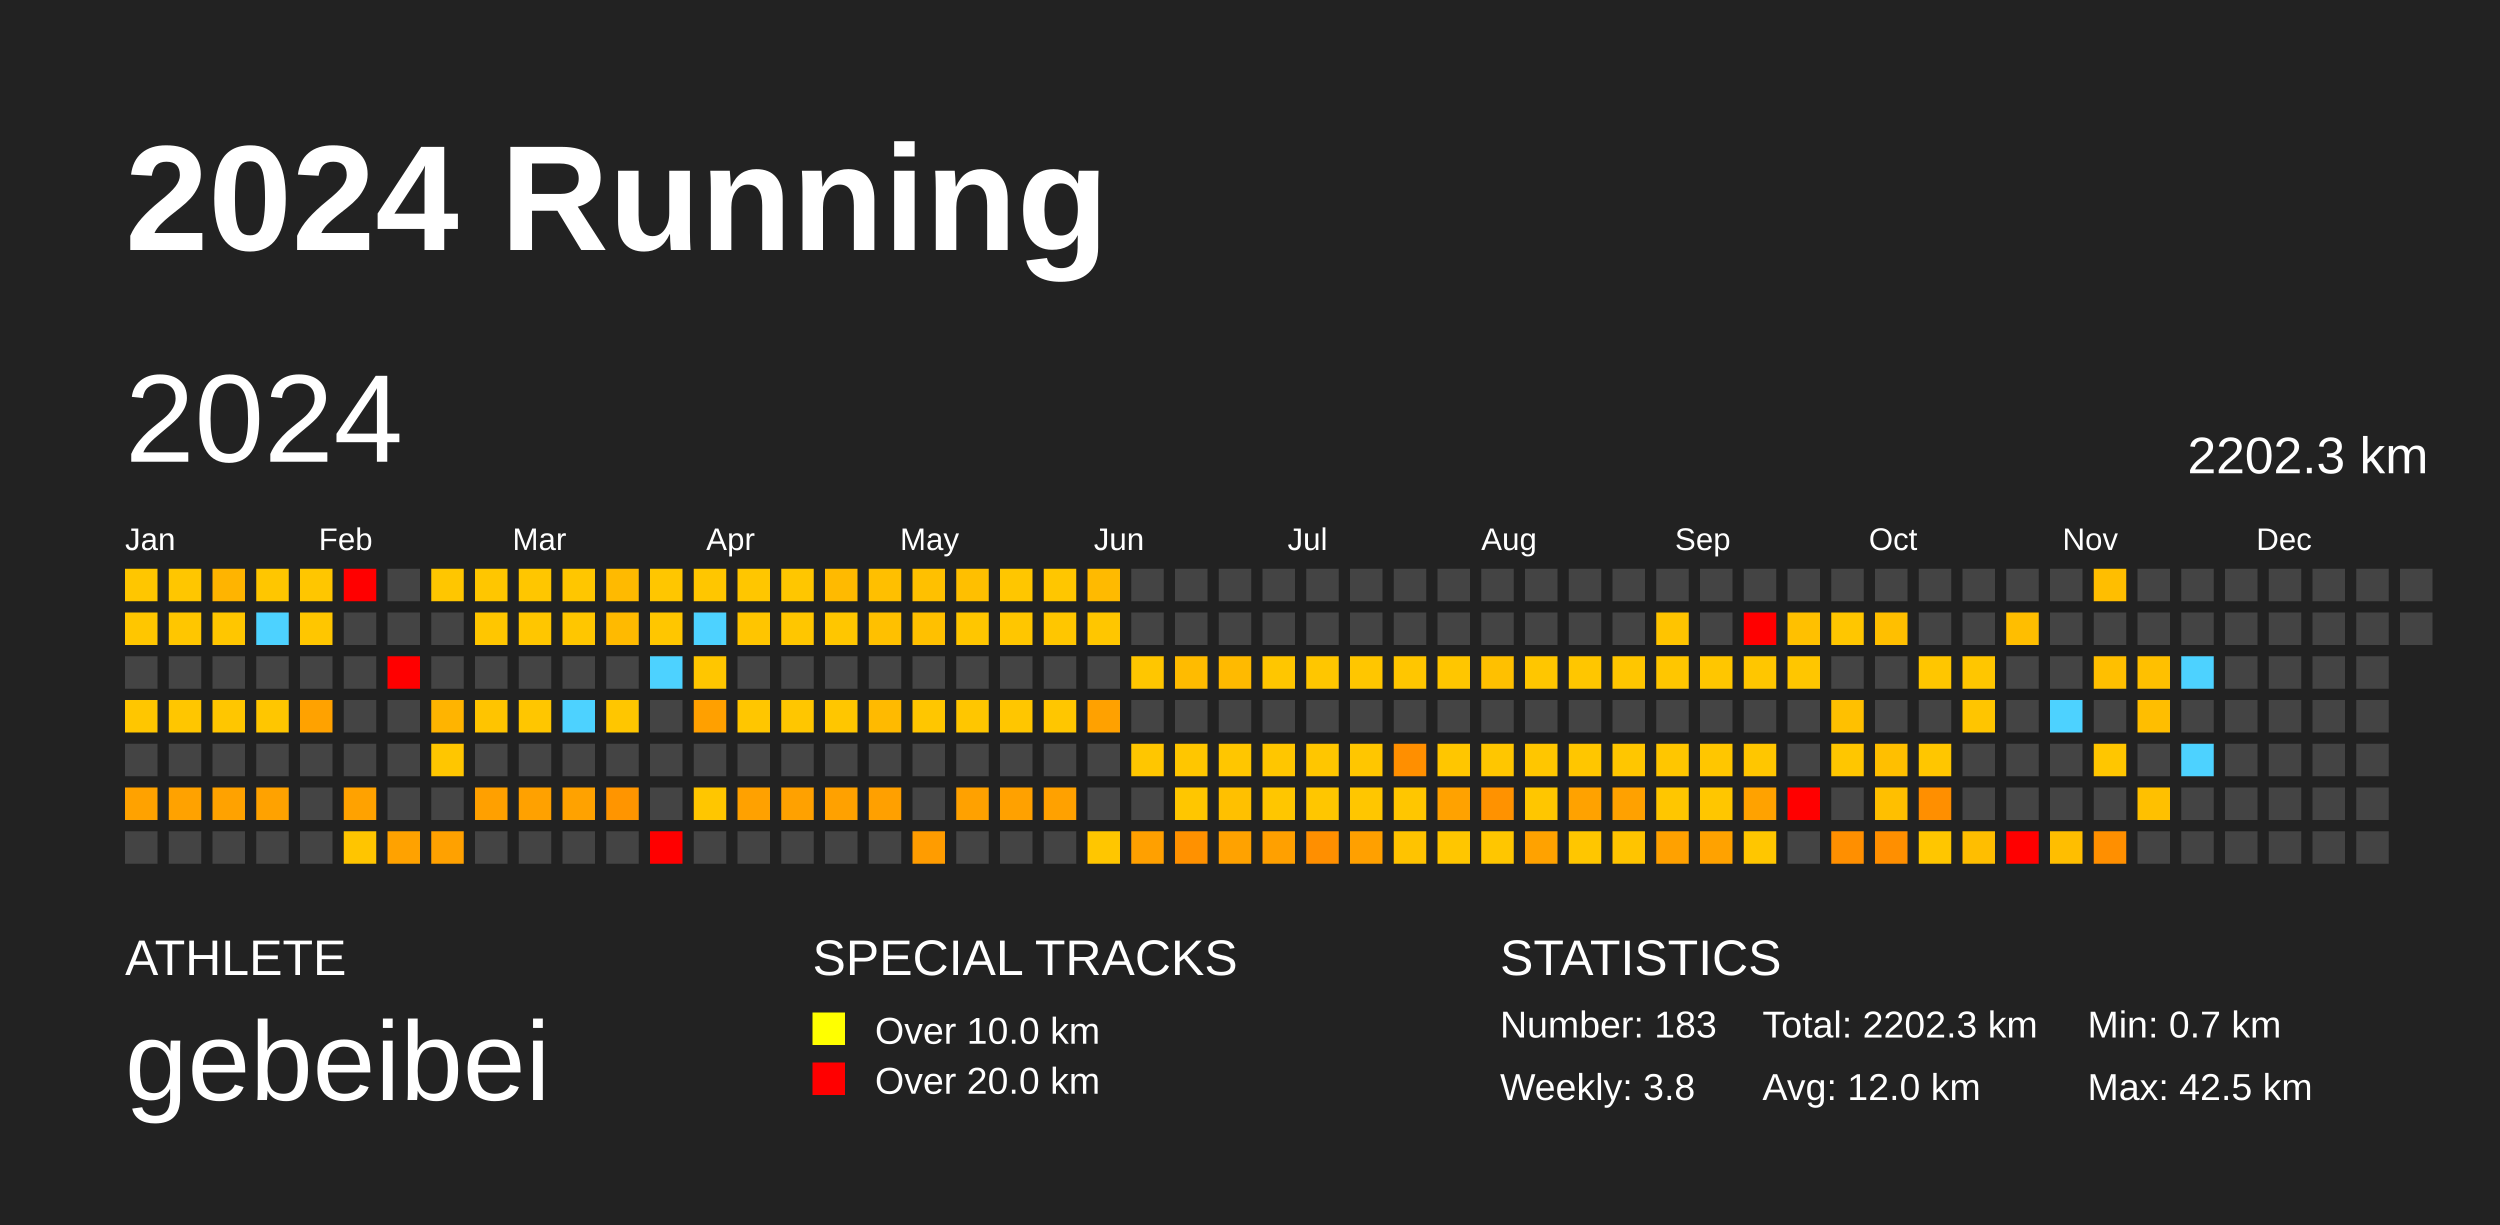
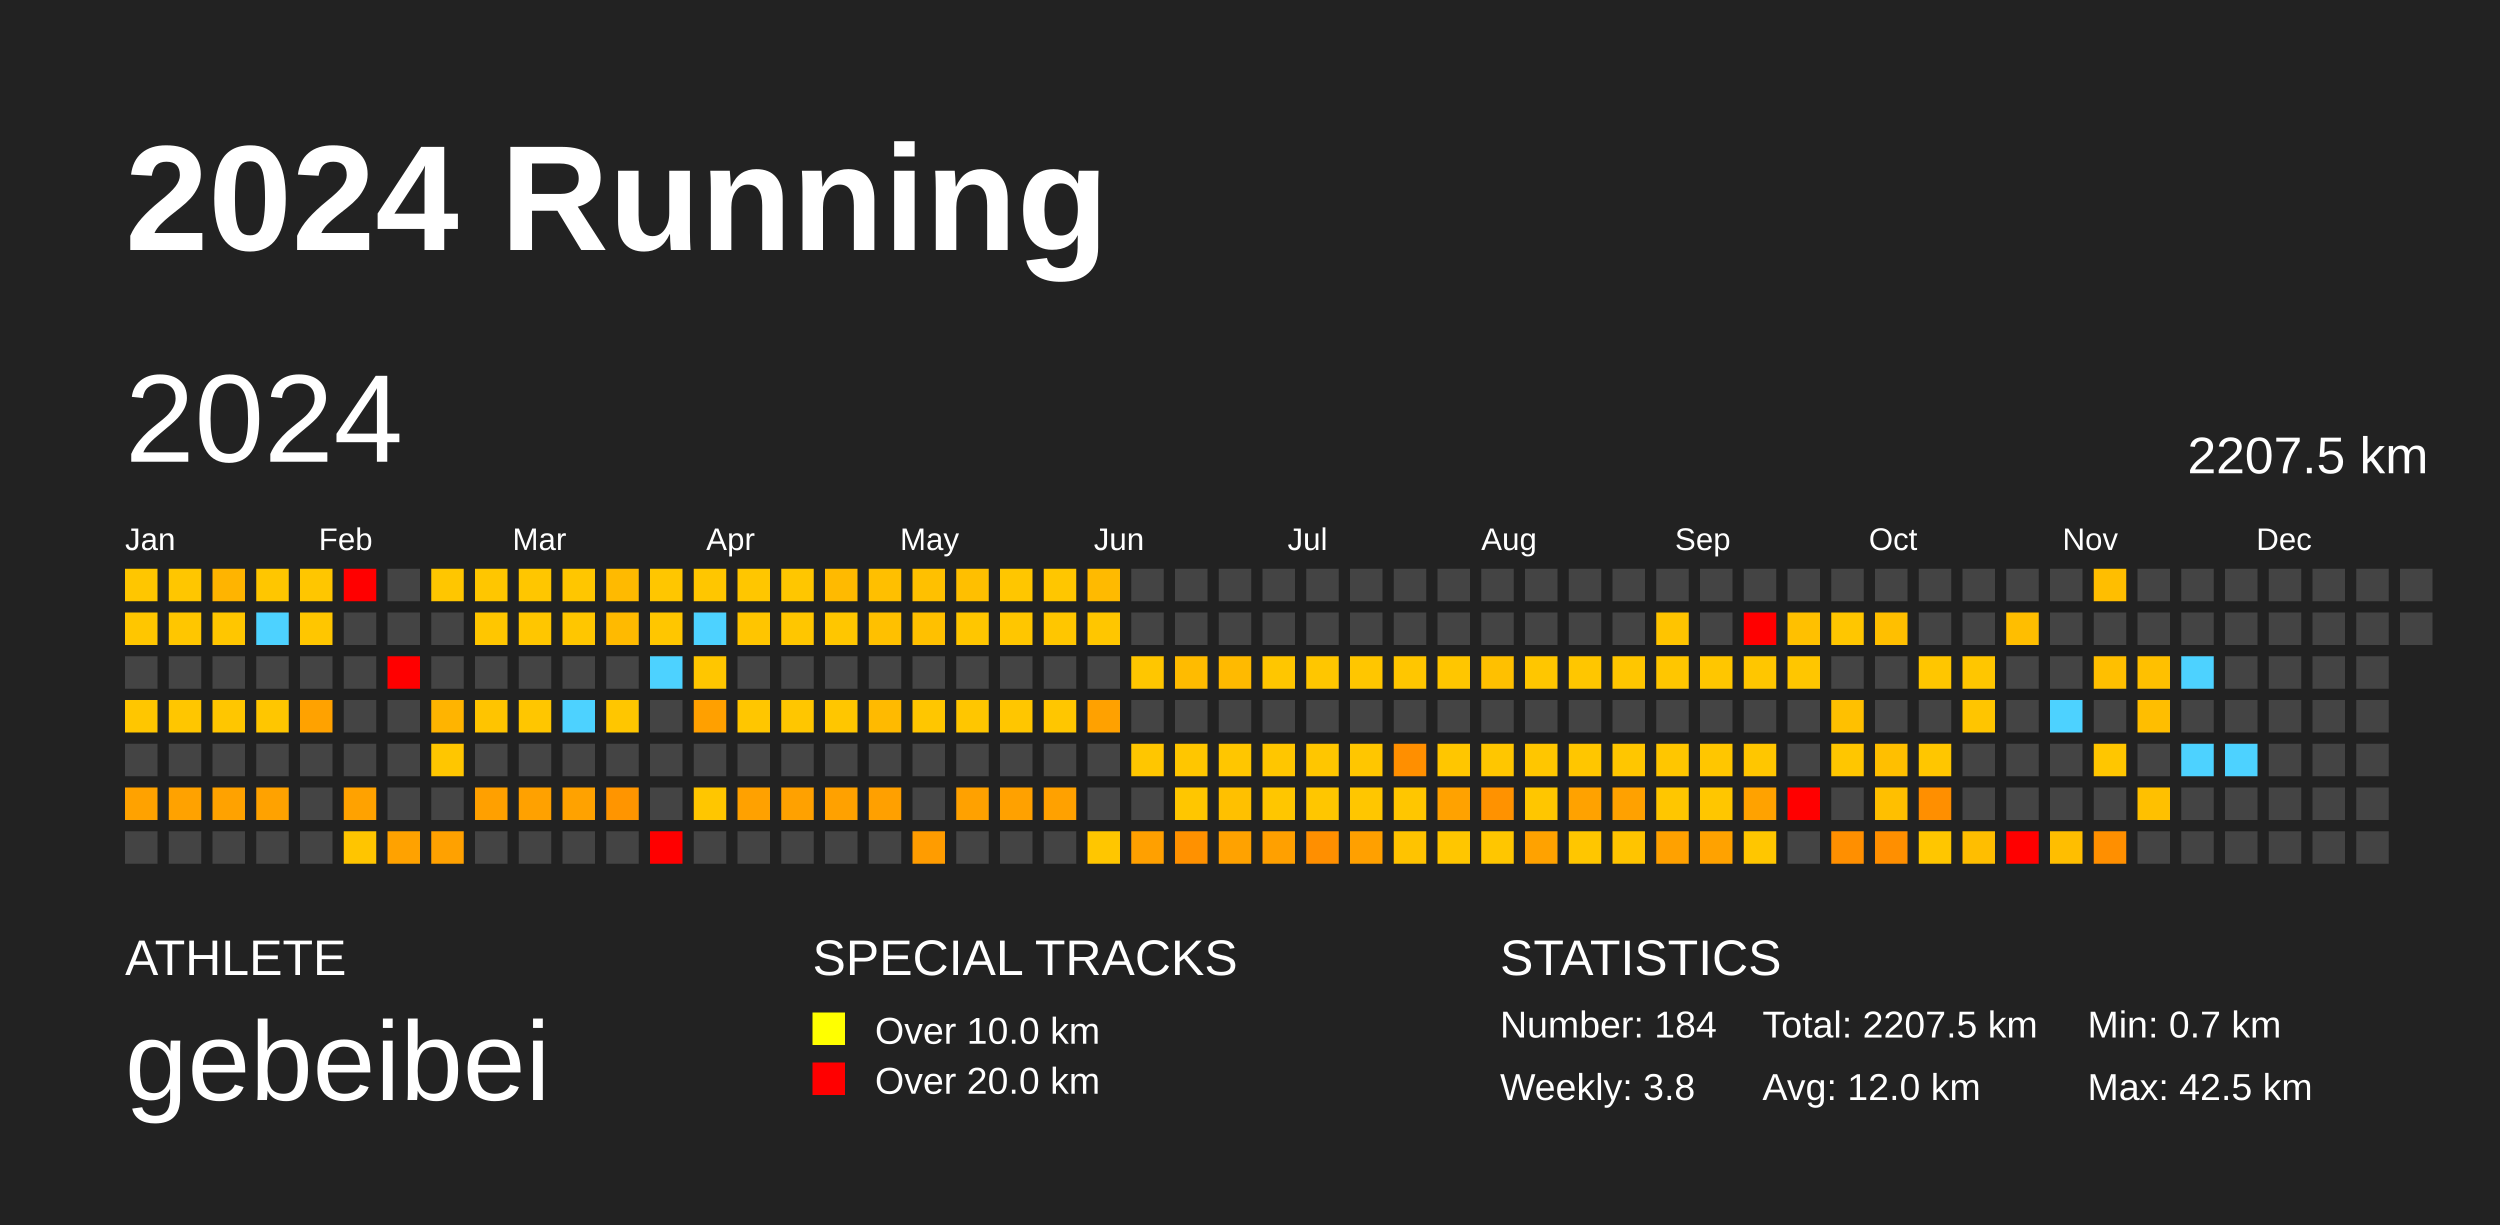
<svg xmlns="http://www.w3.org/2000/svg" baseProfile="full" height="98mm" version="1.1" viewBox="0,0,200,98" width="200mm">
  <defs />
  <rect fill="#222222" height="98" width="200" x="0" y="0" />
  <text fill="#FFFFFF" style="font-size:12px; font-family:Arial; font-weight:bold;" x="10" y="20">2024 Running</text>
  <text fill="#FFFFFF" style="font-size:4px; font-family:Arial" x="10" y="78">ATHLETE</text>
  <text fill="#FFFFFF" style="font-size:9px; font-family:Arial" x="10" y="88">gebeibei</text>
  <text fill="#FFFFFF" style="font-size:4px; font-family:Arial" x="65" y="78">SPECIAL TRACKS</text>
  <rect fill="yellow" height="2.6" width="2.6" x="65" y="81" />
  <text fill="#FFFFFF" style="font-size:3px; font-family:Arial" x="70" y="83.5">Over 10.0 km</text>
  <rect fill="red" height="2.6" width="2.6" x="65" y="85" />
  <text fill="#FFFFFF" style="font-size:3px; font-family:Arial" x="70" y="87.5">Over 20.0 km</text>
  <text fill="#FFFFFF" style="font-size:4px; font-family:Arial" x="120" y="78">STATISTICS</text>
-   <text fill="#FFFFFF" style="font-size:3px; font-family:Arial" x="120" y="83">Number: 183</text>
+   <text fill="#FFFFFF" style="font-size:3px; font-family:Arial" x="120" y="83">Number: 184</text>
  <text fill="#FFFFFF" style="font-size:3px; font-family:Arial" x="120" y="88">Weekly: 3.8</text>
-   <text fill="#FFFFFF" style="font-size:3px; font-family:Arial" x="141" y="83">Total: 2202.3 km</text>
+   <text fill="#FFFFFF" style="font-size:3px; font-family:Arial" x="141" y="83">Total: 2207.5 km</text>
  <text fill="#FFFFFF" style="font-size:3px; font-family:Arial" x="141" y="88">Avg: 12.0 km</text>
  <text fill="#FFFFFF" style="font-size:3px; font-family:Arial" x="167" y="83">Min: 0.7 km</text>
  <text fill="#FFFFFF" style="font-size:3px; font-family:Arial" x="167" y="88">Max: 42.5 km</text>
  <text dominant-baseline="hanging" fill="#FFFFFF" style="font-size:10.0px; font-family:Arial;" x="10" y="30">2024</text>
-   <text dominant-baseline="hanging" fill="#FFFFFF" style="font-size:4.125px; font-family:Arial;" x="175" y="35">2202.3 km</text>
+   <text dominant-baseline="hanging" fill="#FFFFFF" style="font-size:4.125px; font-family:Arial;" x="175" y="35">2207.5 km</text>
  <text fill="#FFFFFF" style="font-size:2.5px; font-family:Arial" x="10.0" y="44">Jan</text>
  <text fill="#FFFFFF" style="font-size:2.5px; font-family:Arial" x="25.5" y="44">Feb</text>
  <text fill="#FFFFFF" style="font-size:2.5px; font-family:Arial" x="41.0" y="44">Mar</text>
  <text fill="#FFFFFF" style="font-size:2.5px; font-family:Arial" x="56.5" y="44">Apr</text>
  <text fill="#FFFFFF" style="font-size:2.5px; font-family:Arial" x="72.0" y="44">May</text>
  <text fill="#FFFFFF" style="font-size:2.5px; font-family:Arial" x="87.5" y="44">Jun</text>
  <text fill="#FFFFFF" style="font-size:2.5px; font-family:Arial" x="103.0" y="44">Jul</text>
  <text fill="#FFFFFF" style="font-size:2.5px; font-family:Arial" x="118.5" y="44">Aug</text>
  <text fill="#FFFFFF" style="font-size:2.5px; font-family:Arial" x="134.0" y="44">Sep</text>
  <text fill="#FFFFFF" style="font-size:2.5px; font-family:Arial" x="149.5" y="44">Oct</text>
  <text fill="#FFFFFF" style="font-size:2.5px; font-family:Arial" x="165.0" y="44">Nov</text>
  <text fill="#FFFFFF" style="font-size:2.5px; font-family:Arial" x="180.5" y="44">Dec</text>
  <rect fill="#ffc600" height="2.6" width="2.6" x="10.0" y="45.5" />
  <rect fill="#ffc600" height="2.6" width="2.6" x="10.0" y="49.0" />
  <rect fill="#444444" height="2.6" width="2.6" x="10.0" y="52.5" />
  <rect fill="#ffc600" height="2.6" width="2.6" x="10.0" y="56.0" />
  <rect fill="#444444" height="2.6" width="2.6" x="10.0" y="59.5" />
  <rect fill="#ffa200" height="2.6" width="2.6" x="10.0" y="63.0" />
  <rect fill="#444444" height="2.6" width="2.6" x="10.0" y="66.5" />
  <rect fill="#ffc600" height="2.6" width="2.6" x="13.5" y="45.5" />
  <rect fill="#ffc600" height="2.6" width="2.6" x="13.5" y="49.0" />
  <rect fill="#444444" height="2.6" width="2.6" x="13.5" y="52.5" />
  <rect fill="#ffc600" height="2.6" width="2.6" x="13.5" y="56.0" />
  <rect fill="#444444" height="2.6" width="2.6" x="13.5" y="59.5" />
  <rect fill="#ffa200" height="2.6" width="2.6" x="13.5" y="63.0" />
  <rect fill="#444444" height="2.6" width="2.6" x="13.5" y="66.5" />
  <rect fill="#ffb400" height="2.6" width="2.6" x="17.0" y="45.5" />
  <rect fill="#ffc600" height="2.6" width="2.6" x="17.0" y="49.0" />
  <rect fill="#444444" height="2.6" width="2.6" x="17.0" y="52.5" />
  <rect fill="#ffc600" height="2.6" width="2.6" x="17.0" y="56.0" />
  <rect fill="#444444" height="2.6" width="2.6" x="17.0" y="59.5" />
  <rect fill="#ffa200" height="2.6" width="2.6" x="17.0" y="63.0" />
  <rect fill="#444444" height="2.6" width="2.6" x="17.0" y="66.5" />
  <rect fill="#ffc600" height="2.6" width="2.6" x="20.5" y="45.5" />
  <rect fill="#4dd2ff" height="2.6" width="2.6" x="20.5" y="49.0" />
  <rect fill="#444444" height="2.6" width="2.6" x="20.5" y="52.5" />
  <rect fill="#ffc600" height="2.6" width="2.6" x="20.5" y="56.0" />
  <rect fill="#444444" height="2.6" width="2.6" x="20.5" y="59.5" />
  <rect fill="#ffa200" height="2.6" width="2.6" x="20.5" y="63.0" />
  <rect fill="#444444" height="2.6" width="2.6" x="20.5" y="66.5" />
  <rect fill="#ffc600" height="2.6" width="2.6" x="24.0" y="45.5" />
  <rect fill="#ffc600" height="2.6" width="2.6" x="24.0" y="49.0" />
  <rect fill="#444444" height="2.6" width="2.6" x="24.0" y="52.5" />
  <rect fill="#ffa200" height="2.6" width="2.6" x="24.0" y="56.0" />
  <rect fill="#444444" height="2.6" width="2.6" x="24.0" y="59.5" />
  <rect fill="#444444" height="2.6" width="2.6" x="24.0" y="63.0" />
  <rect fill="#444444" height="2.6" width="2.6" x="24.0" y="66.5" />
  <rect fill="red" height="2.6" width="2.6" x="27.5" y="45.5" />
  <rect fill="#444444" height="2.6" width="2.6" x="27.5" y="49.0" />
  <rect fill="#444444" height="2.6" width="2.6" x="27.5" y="52.5" />
  <rect fill="#444444" height="2.6" width="2.6" x="27.5" y="56.0" />
  <rect fill="#444444" height="2.6" width="2.6" x="27.5" y="59.5" />
  <rect fill="#ffa200" height="2.6" width="2.6" x="27.5" y="63.0" />
  <rect fill="#ffc500" height="2.6" width="2.6" x="27.5" y="66.5" />
  <rect fill="#444444" height="2.6" width="2.6" x="31.0" y="45.5" />
  <rect fill="#444444" height="2.6" width="2.6" x="31.0" y="49.0" />
  <rect fill="red" height="2.6" width="2.6" x="31.0" y="52.5" />
  <rect fill="#444444" height="2.6" width="2.6" x="31.0" y="56.0" />
  <rect fill="#444444" height="2.6" width="2.6" x="31.0" y="59.5" />
  <rect fill="#444444" height="2.6" width="2.6" x="31.0" y="63.0" />
  <rect fill="#ffa200" height="2.6" width="2.6" x="31.0" y="66.5" />
  <rect fill="#ffc600" height="2.6" width="2.6" x="34.5" y="45.5" />
  <rect fill="#444444" height="2.6" width="2.6" x="34.5" y="49.0" />
  <rect fill="#444444" height="2.6" width="2.6" x="34.5" y="52.5" />
  <rect fill="#ffb400" height="2.6" width="2.6" x="34.5" y="56.0" />
  <rect fill="#ffc600" height="2.6" width="2.6" x="34.5" y="59.5" />
  <rect fill="#444444" height="2.6" width="2.6" x="34.5" y="63.0" />
  <rect fill="#ffa100" height="2.6" width="2.6" x="34.5" y="66.5" />
  <rect fill="#ffc600" height="2.6" width="2.6" x="38.0" y="45.5" />
  <rect fill="#ffc600" height="2.6" width="2.6" x="38.0" y="49.0" />
  <rect fill="#444444" height="2.6" width="2.6" x="38.0" y="52.5" />
  <rect fill="#ffc400" height="2.6" width="2.6" x="38.0" y="56.0" />
  <rect fill="#444444" height="2.6" width="2.6" x="38.0" y="59.5" />
  <rect fill="#ffa000" height="2.6" width="2.6" x="38.0" y="63.0" />
  <rect fill="#444444" height="2.6" width="2.6" x="38.0" y="66.5" />
  <rect fill="#ffc600" height="2.6" width="2.6" x="41.5" y="45.5" />
  <rect fill="#ffc600" height="2.6" width="2.6" x="41.5" y="49.0" />
  <rect fill="#444444" height="2.6" width="2.6" x="41.5" y="52.5" />
  <rect fill="#ffc600" height="2.6" width="2.6" x="41.5" y="56.0" />
  <rect fill="#444444" height="2.6" width="2.6" x="41.5" y="59.5" />
  <rect fill="#ffa100" height="2.6" width="2.6" x="41.5" y="63.0" />
  <rect fill="#444444" height="2.6" width="2.6" x="41.5" y="66.5" />
  <rect fill="#ffc600" height="2.6" width="2.6" x="45.0" y="45.5" />
  <rect fill="#ffc600" height="2.6" width="2.6" x="45.0" y="49.0" />
  <rect fill="#444444" height="2.6" width="2.6" x="45.0" y="52.5" />
  <rect fill="#4dd2ff" height="2.6" width="2.6" x="45.0" y="56.0" />
  <rect fill="#444444" height="2.6" width="2.6" x="45.0" y="59.5" />
  <rect fill="#ffa200" height="2.6" width="2.6" x="45.0" y="63.0" />
  <rect fill="#444444" height="2.6" width="2.6" x="45.0" y="66.5" />
  <rect fill="#ffba00" height="2.6" width="2.6" x="48.5" y="45.5" />
  <rect fill="#ffba00" height="2.6" width="2.6" x="48.5" y="49.0" />
  <rect fill="#444444" height="2.6" width="2.6" x="48.5" y="52.5" />
  <rect fill="#ffc600" height="2.6" width="2.6" x="48.5" y="56.0" />
  <rect fill="#444444" height="2.6" width="2.6" x="48.5" y="59.5" />
  <rect fill="#ff9500" height="2.6" width="2.6" x="48.5" y="63.0" />
  <rect fill="#444444" height="2.6" width="2.6" x="48.5" y="66.5" />
  <rect fill="#ffc600" height="2.6" width="2.6" x="52.0" y="45.5" />
  <rect fill="#ffc600" height="2.6" width="2.6" x="52.0" y="49.0" />
  <rect fill="#4dd2ff" height="2.6" width="2.6" x="52.0" y="52.5" />
  <rect fill="#444444" height="2.6" width="2.6" x="52.0" y="56.0" />
  <rect fill="#444444" height="2.6" width="2.6" x="52.0" y="59.5" />
  <rect fill="#444444" height="2.6" width="2.6" x="52.0" y="63.0" />
  <rect fill="red" height="2.6" width="2.6" x="52.0" y="66.5" />
  <rect fill="#ffc600" height="2.6" width="2.6" x="55.5" y="45.5" />
  <rect fill="#4dd2ff" height="2.6" width="2.6" x="55.5" y="49.0" />
  <rect fill="#ffc600" height="2.6" width="2.6" x="55.5" y="52.5" />
  <rect fill="#ffa000" height="2.6" width="2.6" x="55.5" y="56.0" />
  <rect fill="#444444" height="2.6" width="2.6" x="55.5" y="59.5" />
  <rect fill="#ffc600" height="2.6" width="2.6" x="55.5" y="63.0" />
  <rect fill="#444444" height="2.6" width="2.6" x="55.5" y="66.5" />
  <rect fill="#ffc600" height="2.6" width="2.6" x="59.0" y="45.5" />
  <rect fill="#ffc500" height="2.6" width="2.6" x="59.0" y="49.0" />
  <rect fill="#444444" height="2.6" width="2.6" x="59.0" y="52.5" />
  <rect fill="#ffc600" height="2.6" width="2.6" x="59.0" y="56.0" />
  <rect fill="#444444" height="2.6" width="2.6" x="59.0" y="59.5" />
  <rect fill="#ffa100" height="2.6" width="2.6" x="59.0" y="63.0" />
  <rect fill="#444444" height="2.6" width="2.6" x="59.0" y="66.5" />
  <rect fill="#ffc600" height="2.6" width="2.6" x="62.5" y="45.5" />
  <rect fill="#ffc600" height="2.6" width="2.6" x="62.5" y="49.0" />
  <rect fill="#444444" height="2.6" width="2.6" x="62.5" y="52.5" />
  <rect fill="#ffc600" height="2.6" width="2.6" x="62.5" y="56.0" />
  <rect fill="#444444" height="2.6" width="2.6" x="62.5" y="59.5" />
  <rect fill="#ffa100" height="2.6" width="2.6" x="62.5" y="63.0" />
  <rect fill="#444444" height="2.6" width="2.6" x="62.5" y="66.5" />
  <rect fill="#ffba00" height="2.6" width="2.6" x="66.0" y="45.5" />
  <rect fill="#ffc600" height="2.6" width="2.6" x="66.0" y="49.0" />
  <rect fill="#444444" height="2.6" width="2.6" x="66.0" y="52.5" />
  <rect fill="#ffc600" height="2.6" width="2.6" x="66.0" y="56.0" />
  <rect fill="#444444" height="2.6" width="2.6" x="66.0" y="59.5" />
  <rect fill="#ffa100" height="2.6" width="2.6" x="66.0" y="63.0" />
  <rect fill="#444444" height="2.6" width="2.6" x="66.0" y="66.5" />
  <rect fill="#ffbf00" height="2.6" width="2.6" x="69.5" y="45.5" />
  <rect fill="#ffc000" height="2.6" width="2.6" x="69.5" y="49.0" />
  <rect fill="#444444" height="2.6" width="2.6" x="69.5" y="52.5" />
  <rect fill="#ffba00" height="2.6" width="2.6" x="69.5" y="56.0" />
  <rect fill="#444444" height="2.6" width="2.6" x="69.5" y="59.5" />
  <rect fill="#ffa000" height="2.6" width="2.6" x="69.5" y="63.0" />
  <rect fill="#444444" height="2.6" width="2.6" x="69.5" y="66.5" />
  <rect fill="#ffc000" height="2.6" width="2.6" x="73.0" y="45.5" />
  <rect fill="#ffc000" height="2.6" width="2.6" x="73.0" y="49.0" />
  <rect fill="#444444" height="2.6" width="2.6" x="73.0" y="52.5" />
  <rect fill="#ffc600" height="2.6" width="2.6" x="73.0" y="56.0" />
  <rect fill="#444444" height="2.6" width="2.6" x="73.0" y="59.5" />
  <rect fill="#444444" height="2.6" width="2.6" x="73.0" y="63.0" />
  <rect fill="#ff9c00" height="2.6" width="2.6" x="73.0" y="66.5" />
  <rect fill="#ffbf00" height="2.6" width="2.6" x="76.5" y="45.5" />
  <rect fill="#ffc600" height="2.6" width="2.6" x="76.5" y="49.0" />
  <rect fill="#444444" height="2.6" width="2.6" x="76.5" y="52.5" />
  <rect fill="#ffc600" height="2.6" width="2.6" x="76.5" y="56.0" />
  <rect fill="#444444" height="2.6" width="2.6" x="76.5" y="59.5" />
  <rect fill="#ffa100" height="2.6" width="2.6" x="76.5" y="63.0" />
  <rect fill="#444444" height="2.6" width="2.6" x="76.5" y="66.5" />
  <rect fill="#ffc600" height="2.6" width="2.6" x="80.0" y="45.5" />
  <rect fill="#ffc600" height="2.6" width="2.6" x="80.0" y="49.0" />
  <rect fill="#444444" height="2.6" width="2.6" x="80.0" y="52.5" />
  <rect fill="#ffc600" height="2.6" width="2.6" x="80.0" y="56.0" />
  <rect fill="#444444" height="2.6" width="2.6" x="80.0" y="59.5" />
  <rect fill="#ffa100" height="2.6" width="2.6" x="80.0" y="63.0" />
  <rect fill="#444444" height="2.6" width="2.6" x="80.0" y="66.5" />
  <rect fill="#ffc600" height="2.6" width="2.6" x="83.5" y="45.5" />
  <rect fill="#ffc600" height="2.6" width="2.6" x="83.5" y="49.0" />
  <rect fill="#444444" height="2.6" width="2.6" x="83.5" y="52.5" />
  <rect fill="#ffc600" height="2.6" width="2.6" x="83.5" y="56.0" />
  <rect fill="#444444" height="2.6" width="2.6" x="83.5" y="59.5" />
  <rect fill="#ffa100" height="2.6" width="2.6" x="83.5" y="63.0" />
  <rect fill="#444444" height="2.6" width="2.6" x="83.5" y="66.5" />
  <rect fill="#ffba00" height="2.6" width="2.6" x="87.0" y="45.5" />
  <rect fill="#ffc600" height="2.6" width="2.6" x="87.0" y="49.0" />
  <rect fill="#444444" height="2.6" width="2.6" x="87.0" y="52.5" />
  <rect fill="#ffa100" height="2.6" width="2.6" x="87.0" y="56.0" />
  <rect fill="#444444" height="2.6" width="2.6" x="87.0" y="59.5" />
  <rect fill="#444444" height="2.6" width="2.6" x="87.0" y="63.0" />
  <rect fill="#ffc600" height="2.6" width="2.6" x="87.0" y="66.5" />
  <rect fill="#444444" height="2.6" width="2.6" x="90.5" y="45.5" />
  <rect fill="#444444" height="2.6" width="2.6" x="90.5" y="49.0" />
  <rect fill="#ffc600" height="2.6" width="2.6" x="90.5" y="52.5" />
  <rect fill="#444444" height="2.6" width="2.6" x="90.5" y="56.0" />
  <rect fill="#ffc600" height="2.6" width="2.6" x="90.5" y="59.5" />
  <rect fill="#444444" height="2.6" width="2.6" x="90.5" y="63.0" />
  <rect fill="#ffa000" height="2.6" width="2.6" x="90.5" y="66.5" />
  <rect fill="#444444" height="2.6" width="2.6" x="94.0" y="45.5" />
  <rect fill="#444444" height="2.6" width="2.6" x="94.0" y="49.0" />
  <rect fill="#ffbb00" height="2.6" width="2.6" x="94.0" y="52.5" />
  <rect fill="#444444" height="2.6" width="2.6" x="94.0" y="56.0" />
  <rect fill="#ffc600" height="2.6" width="2.6" x="94.0" y="59.5" />
  <rect fill="#ffc600" height="2.6" width="2.6" x="94.0" y="63.0" />
  <rect fill="#ff9100" height="2.6" width="2.6" x="94.0" y="66.5" />
  <rect fill="#444444" height="2.6" width="2.6" x="97.5" y="45.5" />
  <rect fill="#444444" height="2.6" width="2.6" x="97.5" y="49.0" />
  <rect fill="#ffba00" height="2.6" width="2.6" x="97.5" y="52.5" />
  <rect fill="#444444" height="2.6" width="2.6" x="97.5" y="56.0" />
  <rect fill="#ffc600" height="2.6" width="2.6" x="97.5" y="59.5" />
  <rect fill="#ffc000" height="2.6" width="2.6" x="97.5" y="63.0" />
  <rect fill="#ffa200" height="2.6" width="2.6" x="97.5" y="66.5" />
  <rect fill="#444444" height="2.6" width="2.6" x="101.0" y="45.5" />
  <rect fill="#444444" height="2.6" width="2.6" x="101.0" y="49.0" />
  <rect fill="#ffc600" height="2.6" width="2.6" x="101.0" y="52.5" />
  <rect fill="#444444" height="2.6" width="2.6" x="101.0" y="56.0" />
  <rect fill="#ffc600" height="2.6" width="2.6" x="101.0" y="59.5" />
  <rect fill="#ffc600" height="2.6" width="2.6" x="101.0" y="63.0" />
  <rect fill="#ffa000" height="2.6" width="2.6" x="101.0" y="66.5" />
  <rect fill="#444444" height="2.6" width="2.6" x="104.5" y="45.5" />
  <rect fill="#444444" height="2.6" width="2.6" x="104.5" y="49.0" />
  <rect fill="#ffc600" height="2.6" width="2.6" x="104.5" y="52.5" />
  <rect fill="#444444" height="2.6" width="2.6" x="104.5" y="56.0" />
  <rect fill="#ffc600" height="2.6" width="2.6" x="104.5" y="59.5" />
  <rect fill="#ffc600" height="2.6" width="2.6" x="104.5" y="63.0" />
  <rect fill="#ff8f00" height="2.6" width="2.6" x="104.5" y="66.5" />
  <rect fill="#444444" height="2.6" width="2.6" x="108.0" y="45.5" />
  <rect fill="#444444" height="2.6" width="2.6" x="108.0" y="49.0" />
  <rect fill="#ffc600" height="2.6" width="2.6" x="108.0" y="52.5" />
  <rect fill="#444444" height="2.6" width="2.6" x="108.0" y="56.0" />
  <rect fill="#ffc600" height="2.6" width="2.6" x="108.0" y="59.5" />
  <rect fill="#ffc600" height="2.6" width="2.6" x="108.0" y="63.0" />
  <rect fill="#ffa000" height="2.6" width="2.6" x="108.0" y="66.5" />
  <rect fill="#444444" height="2.6" width="2.6" x="111.5" y="45.5" />
  <rect fill="#444444" height="2.6" width="2.6" x="111.5" y="49.0" />
  <rect fill="#ffc600" height="2.6" width="2.6" x="111.5" y="52.5" />
  <rect fill="#444444" height="2.6" width="2.6" x="111.5" y="56.0" />
  <rect fill="#ff8f00" height="2.6" width="2.6" x="111.5" y="59.5" />
  <rect fill="#ffc600" height="2.6" width="2.6" x="111.5" y="63.0" />
  <rect fill="#ffc300" height="2.6" width="2.6" x="111.5" y="66.5" />
  <rect fill="#444444" height="2.6" width="2.6" x="115.0" y="45.5" />
  <rect fill="#444444" height="2.6" width="2.6" x="115.0" y="49.0" />
  <rect fill="#ffc600" height="2.6" width="2.6" x="115.0" y="52.5" />
  <rect fill="#444444" height="2.6" width="2.6" x="115.0" y="56.0" />
  <rect fill="#ffc600" height="2.6" width="2.6" x="115.0" y="59.5" />
  <rect fill="#ffa200" height="2.6" width="2.6" x="115.0" y="63.0" />
  <rect fill="#ffc600" height="2.6" width="2.6" x="115.0" y="66.5" />
  <rect fill="#444444" height="2.6" width="2.6" x="118.5" y="45.5" />
  <rect fill="#444444" height="2.6" width="2.6" x="118.5" y="49.0" />
  <rect fill="#ffc000" height="2.6" width="2.6" x="118.5" y="52.5" />
  <rect fill="#444444" height="2.6" width="2.6" x="118.5" y="56.0" />
  <rect fill="#ffc600" height="2.6" width="2.6" x="118.5" y="59.5" />
  <rect fill="#ff9200" height="2.6" width="2.6" x="118.5" y="63.0" />
  <rect fill="#ffc600" height="2.6" width="2.6" x="118.5" y="66.5" />
  <rect fill="#444444" height="2.6" width="2.6" x="122.0" y="45.5" />
  <rect fill="#444444" height="2.6" width="2.6" x="122.0" y="49.0" />
  <rect fill="#ffc600" height="2.6" width="2.6" x="122.0" y="52.5" />
  <rect fill="#444444" height="2.6" width="2.6" x="122.0" y="56.0" />
  <rect fill="#ffc600" height="2.6" width="2.6" x="122.0" y="59.5" />
  <rect fill="#ffc600" height="2.6" width="2.6" x="122.0" y="63.0" />
  <rect fill="#ffa200" height="2.6" width="2.6" x="122.0" y="66.5" />
  <rect fill="#444444" height="2.6" width="2.6" x="125.5" y="45.5" />
  <rect fill="#444444" height="2.6" width="2.6" x="125.5" y="49.0" />
  <rect fill="#ffc600" height="2.6" width="2.6" x="125.5" y="52.5" />
  <rect fill="#444444" height="2.6" width="2.6" x="125.5" y="56.0" />
  <rect fill="#ffc600" height="2.6" width="2.6" x="125.5" y="59.5" />
  <rect fill="#ffa200" height="2.6" width="2.6" x="125.5" y="63.0" />
  <rect fill="#ffc600" height="2.6" width="2.6" x="125.5" y="66.5" />
  <rect fill="#444444" height="2.6" width="2.6" x="129.0" y="45.5" />
  <rect fill="#444444" height="2.6" width="2.6" x="129.0" y="49.0" />
  <rect fill="#ffc600" height="2.6" width="2.6" x="129.0" y="52.5" />
  <rect fill="#444444" height="2.6" width="2.6" x="129.0" y="56.0" />
  <rect fill="#ffc600" height="2.6" width="2.6" x="129.0" y="59.5" />
  <rect fill="#ffa100" height="2.6" width="2.6" x="129.0" y="63.0" />
  <rect fill="#ffc400" height="2.6" width="2.6" x="129.0" y="66.5" />
  <rect fill="#444444" height="2.6" width="2.6" x="132.5" y="45.5" />
  <rect fill="#ffc400" height="2.6" width="2.6" x="132.5" y="49.0" />
  <rect fill="#ffc600" height="2.6" width="2.6" x="132.5" y="52.5" />
  <rect fill="#444444" height="2.6" width="2.6" x="132.5" y="56.0" />
  <rect fill="#ffc600" height="2.6" width="2.6" x="132.5" y="59.5" />
  <rect fill="#ffc600" height="2.6" width="2.6" x="132.5" y="63.0" />
  <rect fill="#ffa100" height="2.6" width="2.6" x="132.5" y="66.5" />
  <rect fill="#444444" height="2.6" width="2.6" x="136.0" y="45.5" />
  <rect fill="#444444" height="2.6" width="2.6" x="136.0" y="49.0" />
  <rect fill="#ffc600" height="2.6" width="2.6" x="136.0" y="52.5" />
  <rect fill="#444444" height="2.6" width="2.6" x="136.0" y="56.0" />
  <rect fill="#ffc600" height="2.6" width="2.6" x="136.0" y="59.5" />
  <rect fill="#ffc600" height="2.6" width="2.6" x="136.0" y="63.0" />
  <rect fill="#ffa200" height="2.6" width="2.6" x="136.0" y="66.5" />
  <rect fill="#444444" height="2.6" width="2.6" x="139.5" y="45.5" />
  <rect fill="red" height="2.6" width="2.6" x="139.5" y="49.0" />
  <rect fill="#ffc600" height="2.6" width="2.6" x="139.5" y="52.5" />
  <rect fill="#444444" height="2.6" width="2.6" x="139.5" y="56.0" />
  <rect fill="#ffc600" height="2.6" width="2.6" x="139.5" y="59.5" />
  <rect fill="#ffa200" height="2.6" width="2.6" x="139.5" y="63.0" />
  <rect fill="#ffc600" height="2.6" width="2.6" x="139.5" y="66.5" />
  <rect fill="#444444" height="2.6" width="2.6" x="143.0" y="45.5" />
  <rect fill="#ffc000" height="2.6" width="2.6" x="143.0" y="49.0" />
  <rect fill="#ffc600" height="2.6" width="2.6" x="143.0" y="52.5" />
  <rect fill="#444444" height="2.6" width="2.6" x="143.0" y="56.0" />
  <rect fill="#444444" height="2.6" width="2.6" x="143.0" y="59.5" />
  <rect fill="red" height="2.6" width="2.6" x="143.0" y="63.0" />
  <rect fill="#444444" height="2.6" width="2.6" x="143.0" y="66.5" />
  <rect fill="#444444" height="2.6" width="2.6" x="146.5" y="45.5" />
  <rect fill="#ffc600" height="2.6" width="2.6" x="146.5" y="49.0" />
  <rect fill="#444444" height="2.6" width="2.6" x="146.5" y="52.5" />
  <rect fill="#ffc000" height="2.6" width="2.6" x="146.5" y="56.0" />
  <rect fill="#ffc600" height="2.6" width="2.6" x="146.5" y="59.5" />
  <rect fill="#444444" height="2.6" width="2.6" x="146.5" y="63.0" />
  <rect fill="#ff8f00" height="2.6" width="2.6" x="146.5" y="66.5" />
  <rect fill="#444444" height="2.6" width="2.6" x="150.0" y="45.5" />
  <rect fill="#ffbf00" height="2.6" width="2.6" x="150.0" y="49.0" />
  <rect fill="#444444" height="2.6" width="2.6" x="150.0" y="52.5" />
  <rect fill="#444444" height="2.6" width="2.6" x="150.0" y="56.0" />
  <rect fill="#ffbf00" height="2.6" width="2.6" x="150.0" y="59.5" />
  <rect fill="#ffbf00" height="2.6" width="2.6" x="150.0" y="63.0" />
  <rect fill="#ff8f00" height="2.6" width="2.6" x="150.0" y="66.5" />
  <rect fill="#444444" height="2.6" width="2.6" x="153.5" y="45.5" />
  <rect fill="#444444" height="2.6" width="2.6" x="153.5" y="49.0" />
  <rect fill="#ffc600" height="2.6" width="2.6" x="153.5" y="52.5" />
  <rect fill="#444444" height="2.6" width="2.6" x="153.5" y="56.0" />
  <rect fill="#ffc600" height="2.6" width="2.6" x="153.5" y="59.5" />
  <rect fill="#ff8f00" height="2.6" width="2.6" x="153.5" y="63.0" />
  <rect fill="#ffc600" height="2.6" width="2.6" x="153.5" y="66.5" />
  <rect fill="#444444" height="2.6" width="2.6" x="157.0" y="45.5" />
  <rect fill="#444444" height="2.6" width="2.6" x="157.0" y="49.0" />
  <rect fill="#ffc600" height="2.6" width="2.6" x="157.0" y="52.5" />
  <rect fill="#ffc500" height="2.6" width="2.6" x="157.0" y="56.0" />
  <rect fill="#444444" height="2.6" width="2.6" x="157.0" y="59.5" />
  <rect fill="#444444" height="2.6" width="2.6" x="157.0" y="63.0" />
  <rect fill="#ffbe00" height="2.6" width="2.6" x="157.0" y="66.5" />
  <rect fill="#444444" height="2.6" width="2.6" x="160.5" y="45.5" />
  <rect fill="#ffbe00" height="2.6" width="2.6" x="160.5" y="49.0" />
  <rect fill="#444444" height="2.6" width="2.6" x="160.5" y="52.5" />
  <rect fill="#444444" height="2.6" width="2.6" x="160.5" y="56.0" />
  <rect fill="#444444" height="2.6" width="2.6" x="160.5" y="59.5" />
  <rect fill="#444444" height="2.6" width="2.6" x="160.5" y="63.0" />
  <rect fill="red" height="2.6" width="2.6" x="160.5" y="66.5" />
  <rect fill="#444444" height="2.6" width="2.6" x="164.0" y="45.5" />
  <rect fill="#444444" height="2.6" width="2.6" x="164.0" y="49.0" />
  <rect fill="#444444" height="2.6" width="2.6" x="164.0" y="52.5" />
  <rect fill="#4dd2ff" height="2.6" width="2.6" x="164.0" y="56.0" />
  <rect fill="#444444" height="2.6" width="2.6" x="164.0" y="59.5" />
  <rect fill="#444444" height="2.6" width="2.6" x="164.0" y="63.0" />
  <rect fill="#ffbe00" height="2.6" width="2.6" x="164.0" y="66.5" />
  <rect fill="#ffbe00" height="2.6" width="2.6" x="167.5" y="45.5" />
  <rect fill="#444444" height="2.6" width="2.6" x="167.5" y="49.0" />
  <rect fill="#ffbf00" height="2.6" width="2.6" x="167.5" y="52.5" />
  <rect fill="#444444" height="2.6" width="2.6" x="167.5" y="56.0" />
  <rect fill="#ffc600" height="2.6" width="2.6" x="167.5" y="59.5" />
  <rect fill="#444444" height="2.6" width="2.6" x="167.5" y="63.0" />
  <rect fill="#ff8f00" height="2.6" width="2.6" x="167.5" y="66.5" />
  <rect fill="#444444" height="2.6" width="2.6" x="171.0" y="45.5" />
  <rect fill="#444444" height="2.6" width="2.6" x="171.0" y="49.0" />
  <rect fill="#ffc000" height="2.6" width="2.6" x="171.0" y="52.5" />
  <rect fill="#ffbe00" height="2.6" width="2.6" x="171.0" y="56.0" />
  <rect fill="#444444" height="2.6" width="2.6" x="171.0" y="59.5" />
  <rect fill="#ffc000" height="2.6" width="2.6" x="171.0" y="63.0" />
  <rect fill="#444444" height="2.6" width="2.6" x="171.0" y="66.5" />
  <rect fill="#444444" height="2.6" width="2.6" x="174.5" y="45.5" />
  <rect fill="#444444" height="2.6" width="2.6" x="174.5" y="49.0" />
  <rect fill="#4dd2ff" height="2.6" width="2.6" x="174.5" y="52.5" />
  <rect fill="#444444" height="2.6" width="2.6" x="174.5" y="56.0" />
  <rect fill="#4dd2ff" height="2.6" width="2.6" x="174.5" y="59.5" />
  <rect fill="#444444" height="2.6" width="2.6" x="174.5" y="63.0" />
  <rect fill="#444444" height="2.6" width="2.6" x="174.5" y="66.5" />
  <rect fill="#444444" height="2.6" width="2.6" x="178.0" y="45.5" />
  <rect fill="#444444" height="2.6" width="2.6" x="178.0" y="49.0" />
  <rect fill="#444444" height="2.6" width="2.6" x="178.0" y="52.5" />
  <rect fill="#444444" height="2.6" width="2.6" x="178.0" y="56.0" />
-   <rect fill="#444444" height="2.6" width="2.6" x="178.0" y="59.5" />
+   <rect fill="#4dd2ff" height="2.6" width="2.6" x="178.0" y="59.5" />
  <rect fill="#444444" height="2.6" width="2.6" x="178.0" y="63.0" />
  <rect fill="#444444" height="2.6" width="2.6" x="178.0" y="66.5" />
  <rect fill="#444444" height="2.6" width="2.6" x="181.5" y="45.5" />
  <rect fill="#444444" height="2.6" width="2.6" x="181.5" y="49.0" />
  <rect fill="#444444" height="2.6" width="2.6" x="181.5" y="52.5" />
  <rect fill="#444444" height="2.6" width="2.6" x="181.5" y="56.0" />
  <rect fill="#444444" height="2.6" width="2.6" x="181.5" y="59.5" />
  <rect fill="#444444" height="2.6" width="2.6" x="181.5" y="63.0" />
  <rect fill="#444444" height="2.6" width="2.6" x="181.5" y="66.5" />
  <rect fill="#444444" height="2.6" width="2.6" x="185.0" y="45.5" />
  <rect fill="#444444" height="2.6" width="2.6" x="185.0" y="49.0" />
  <rect fill="#444444" height="2.6" width="2.6" x="185.0" y="52.5" />
  <rect fill="#444444" height="2.6" width="2.6" x="185.0" y="56.0" />
  <rect fill="#444444" height="2.6" width="2.6" x="185.0" y="59.5" />
  <rect fill="#444444" height="2.6" width="2.6" x="185.0" y="63.0" />
  <rect fill="#444444" height="2.6" width="2.6" x="185.0" y="66.5" />
  <rect fill="#444444" height="2.6" width="2.6" x="188.5" y="45.5" />
  <rect fill="#444444" height="2.6" width="2.6" x="188.5" y="49.0" />
  <rect fill="#444444" height="2.6" width="2.6" x="188.5" y="52.5" />
  <rect fill="#444444" height="2.6" width="2.6" x="188.5" y="56.0" />
  <rect fill="#444444" height="2.6" width="2.6" x="188.5" y="59.5" />
  <rect fill="#444444" height="2.6" width="2.6" x="188.5" y="63.0" />
  <rect fill="#444444" height="2.6" width="2.6" x="188.5" y="66.5" />
  <rect fill="#444444" height="2.6" width="2.6" x="192.0" y="45.5" />
  <rect fill="#444444" height="2.6" width="2.6" x="192.0" y="49.0" />
</svg>
